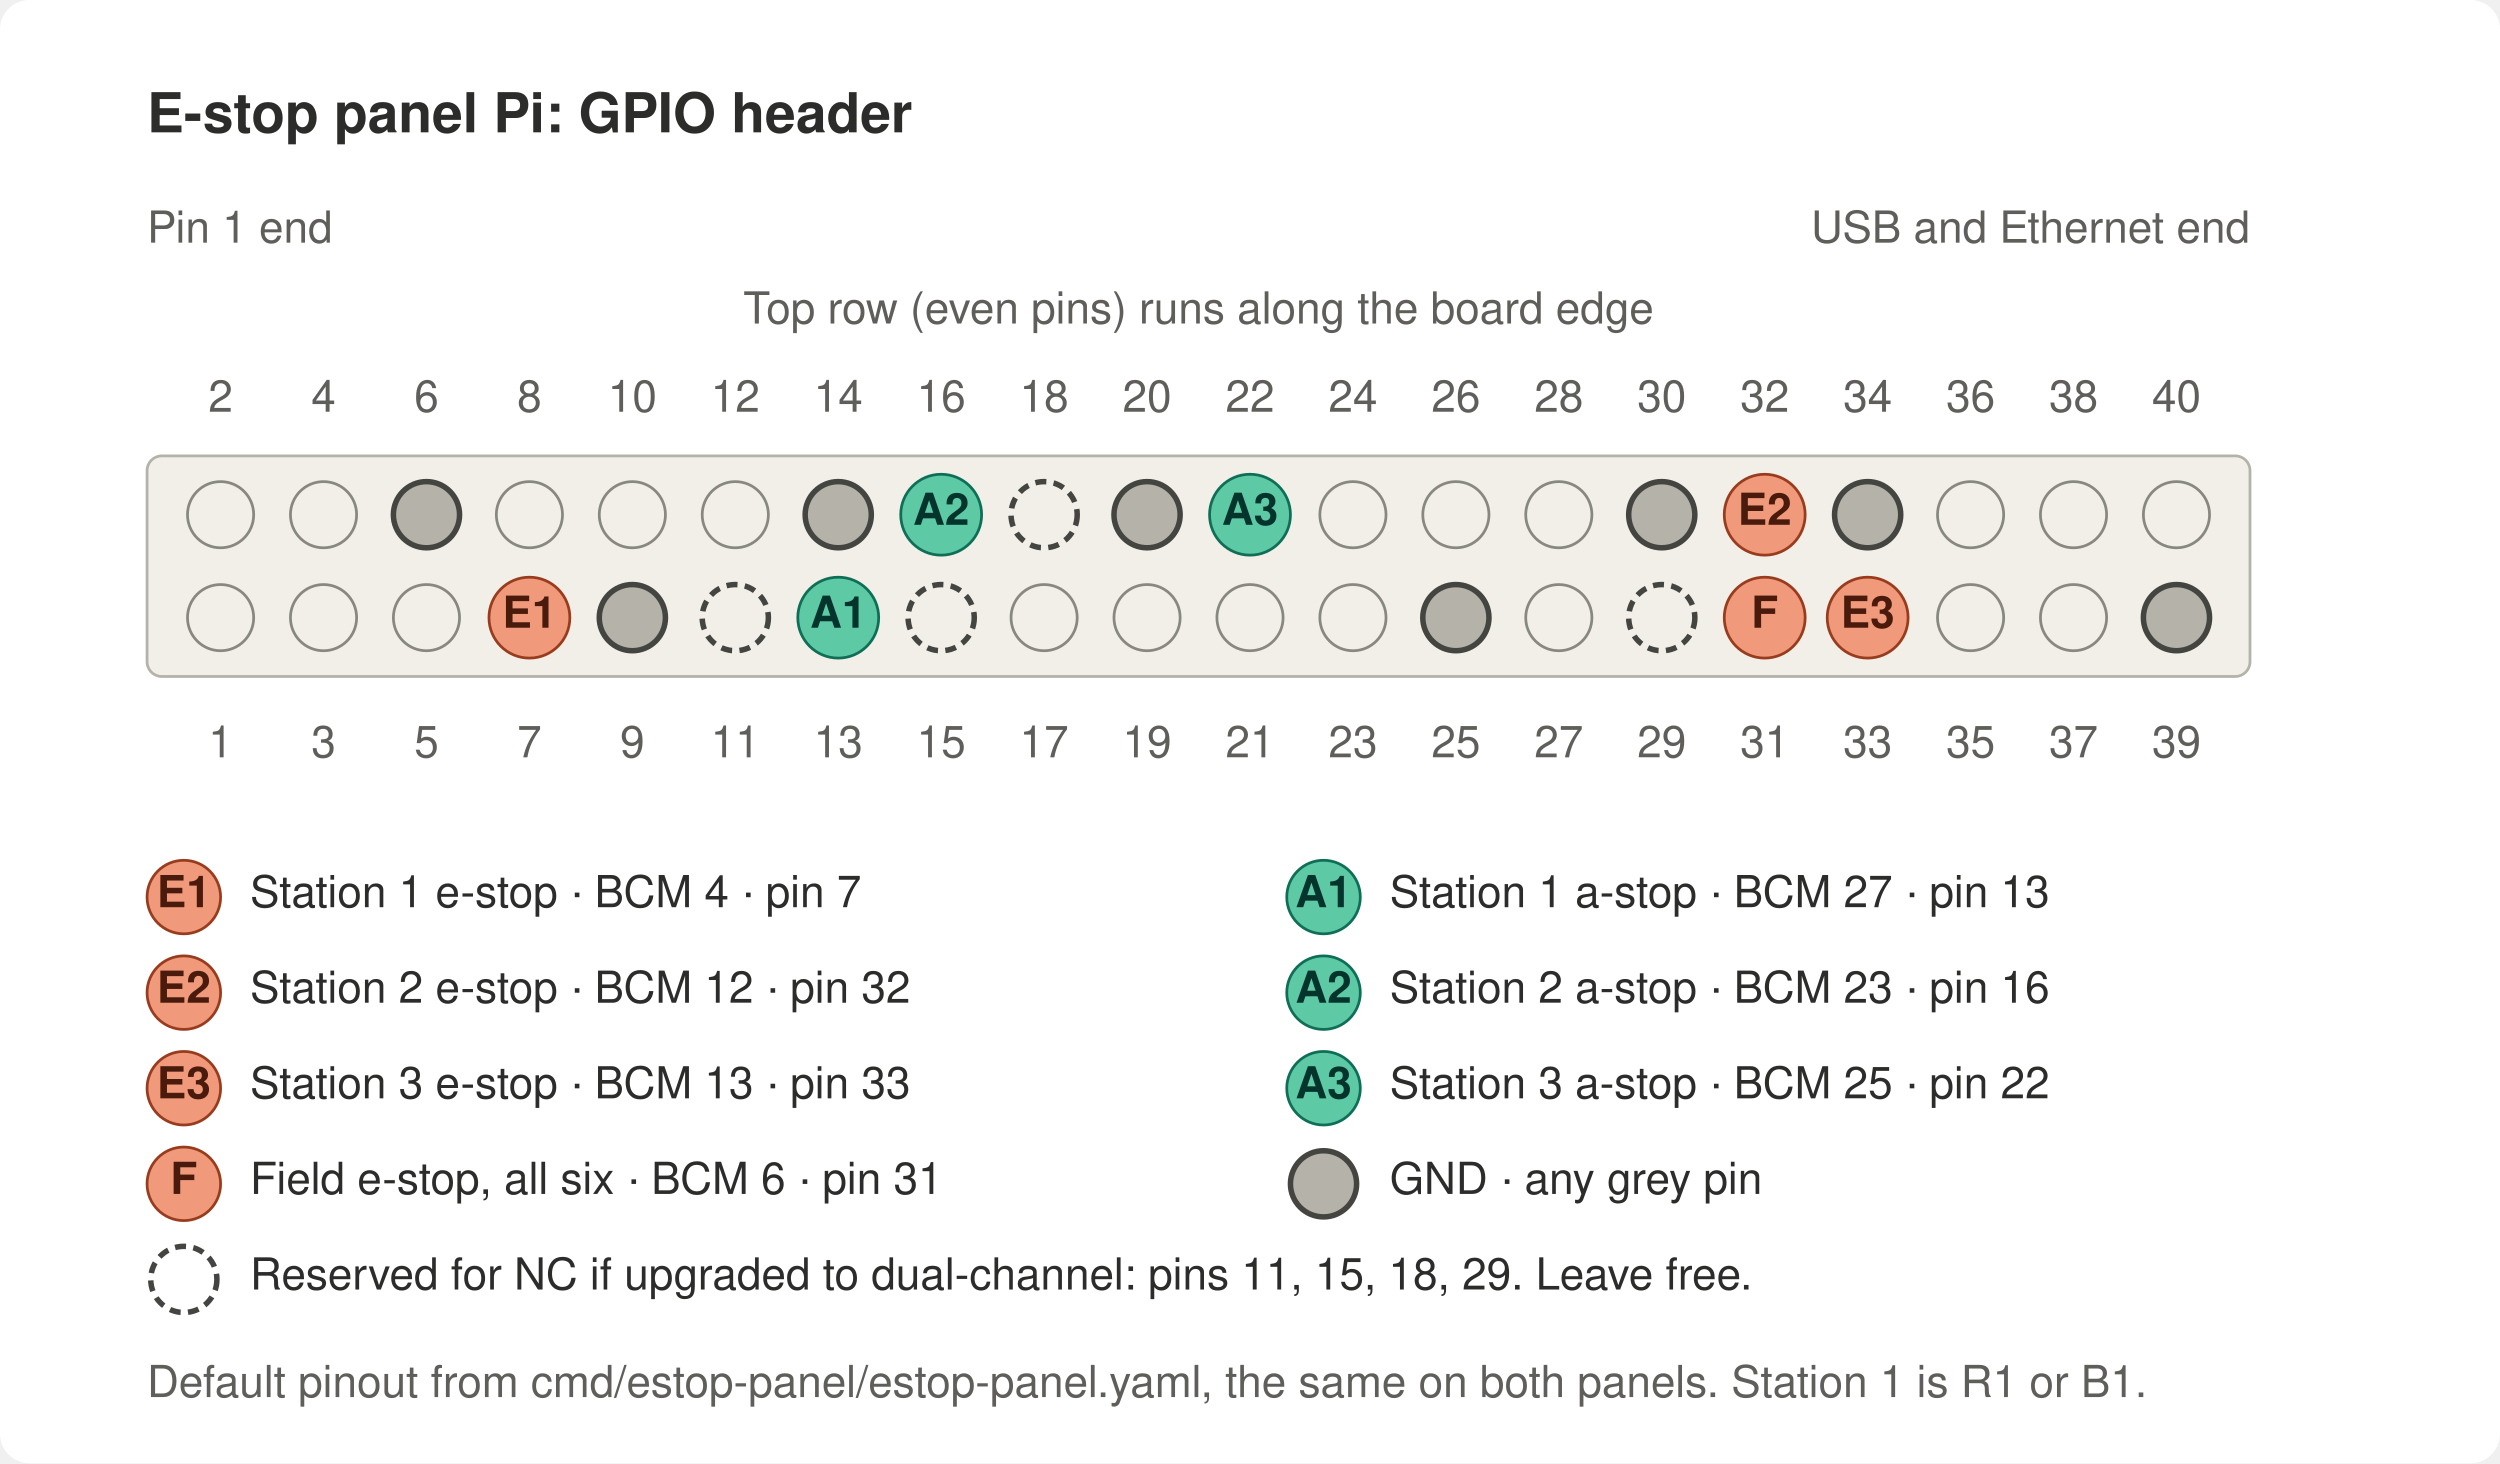
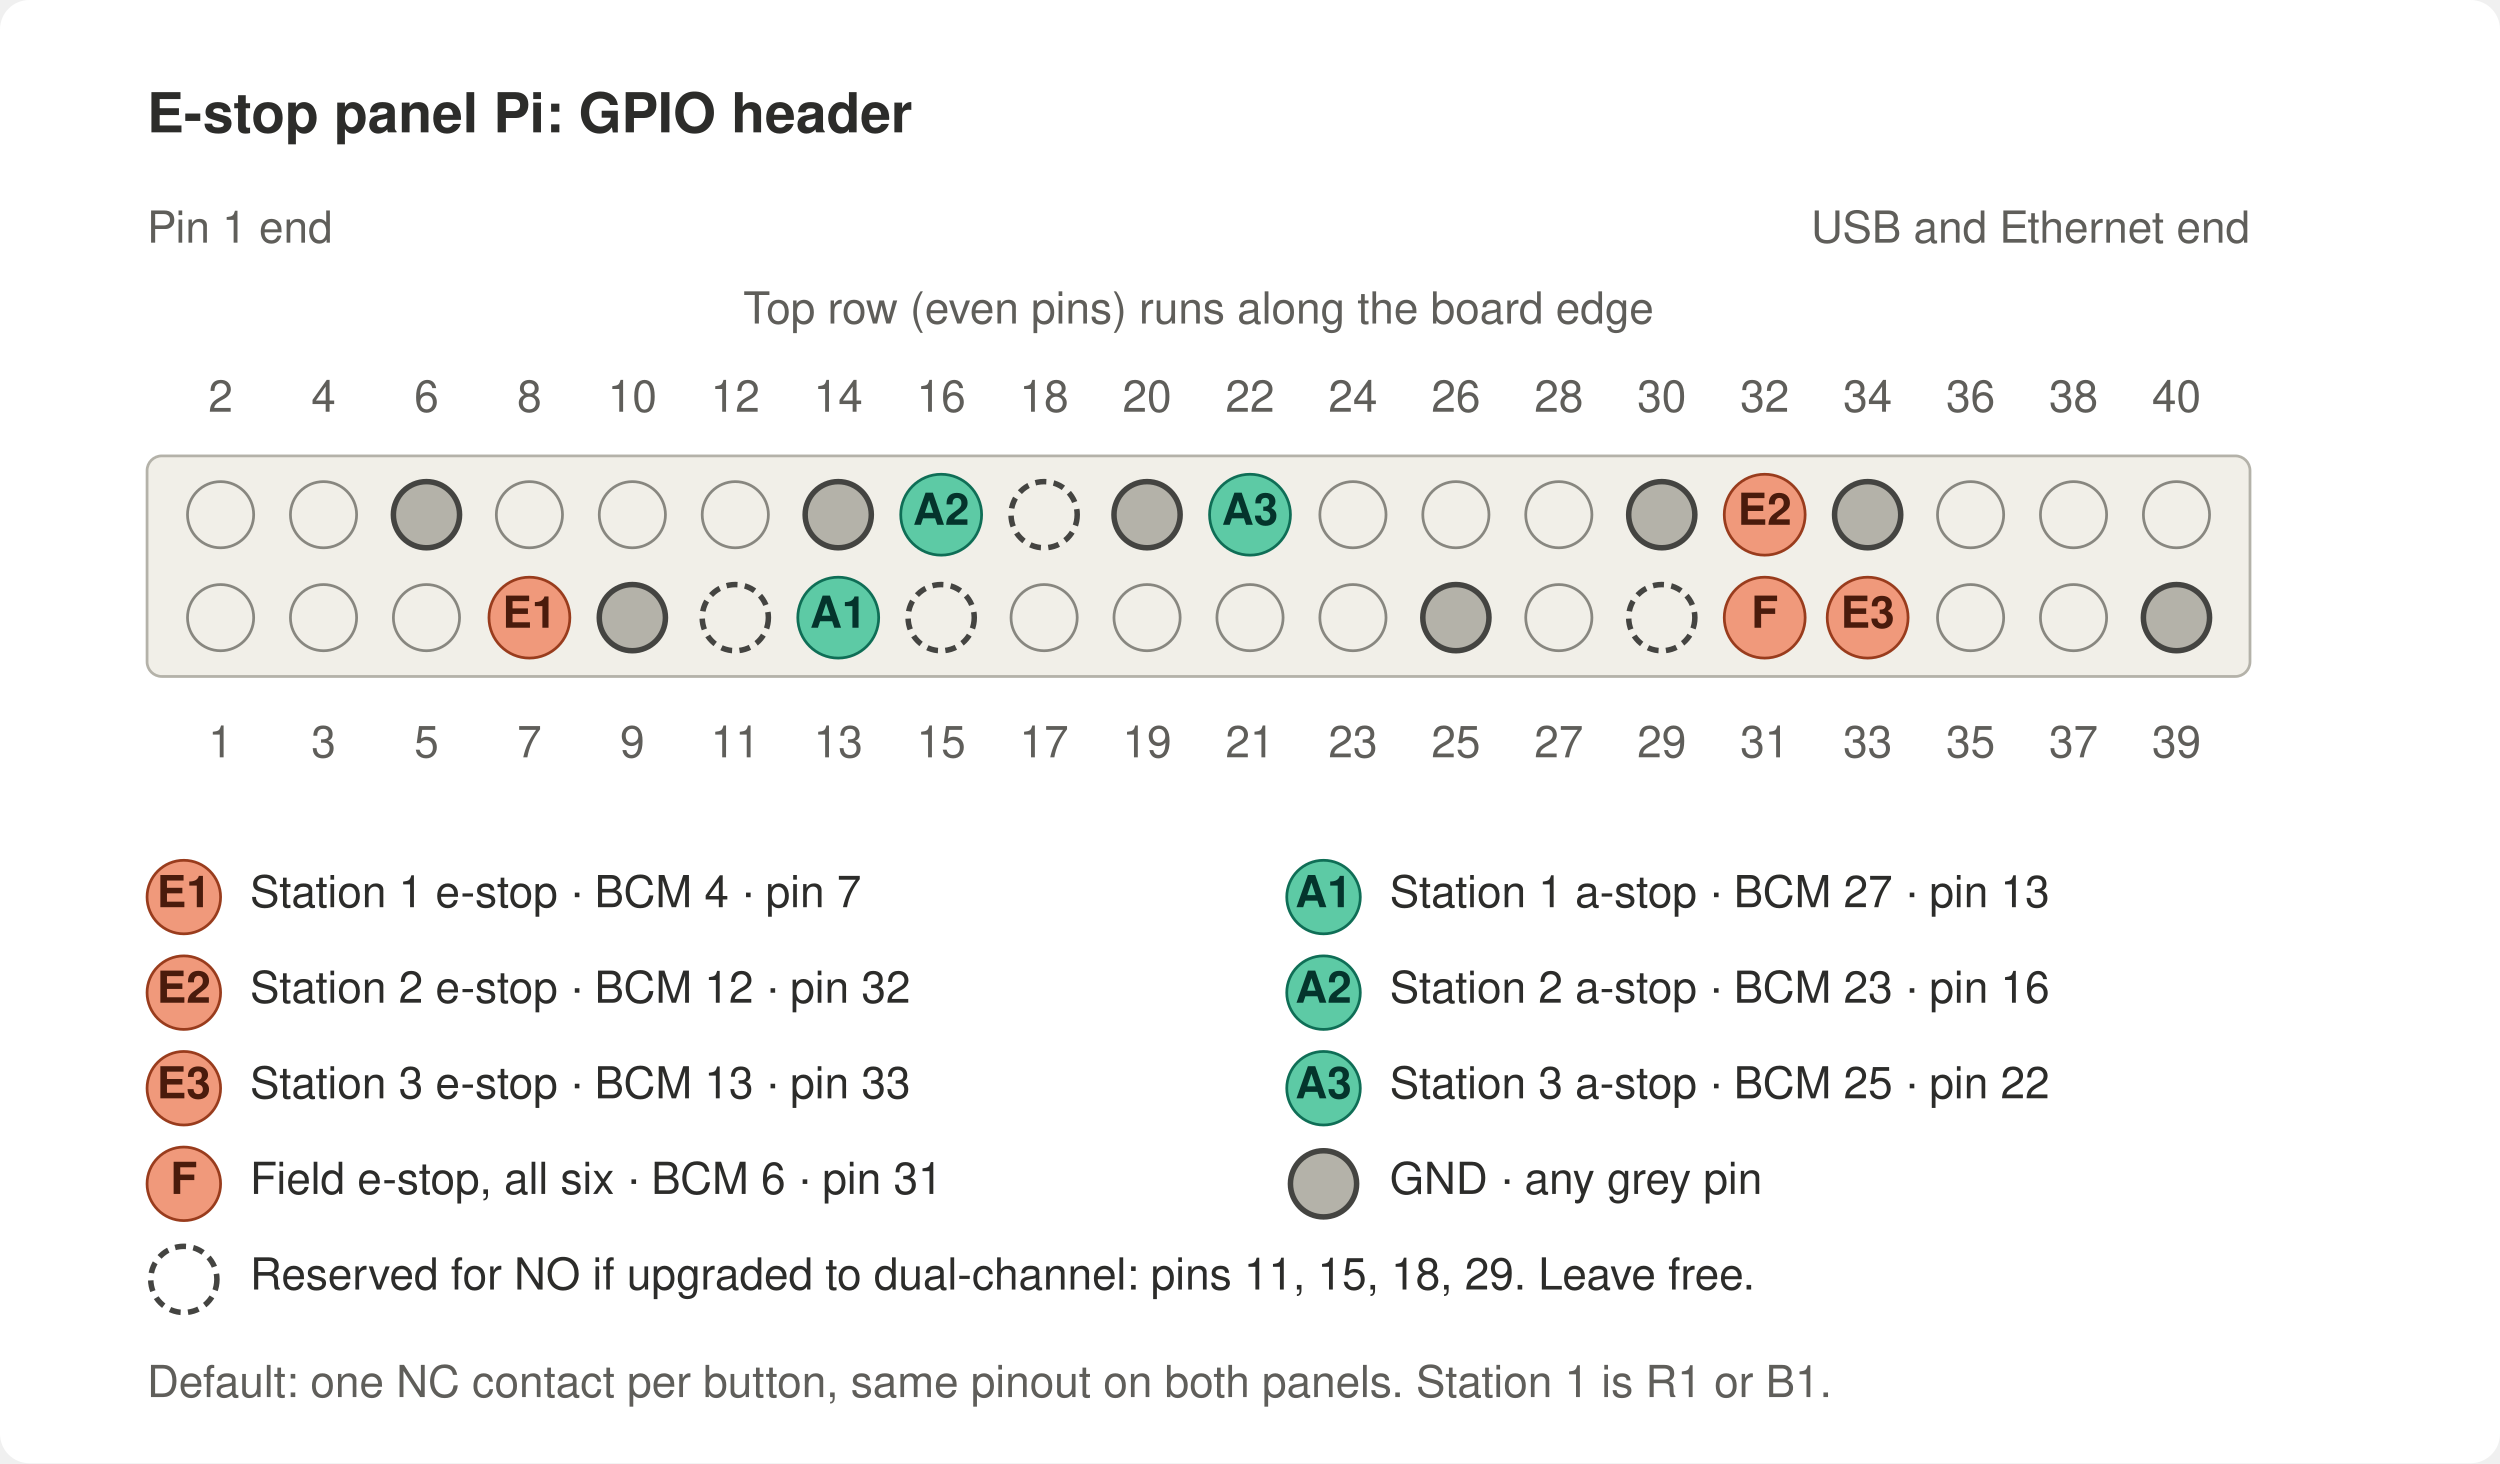
<svg xmlns="http://www.w3.org/2000/svg" width="680" height="398" viewBox="0 0 680 398" role="img" font-family="-apple-system, 'Segoe UI', Helvetica, Arial, sans-serif">
  <rect x="0" y="0" width="680" height="398" rx="8" fill="#FFFFFF" />
  <text x="40" y="36" font-size="15" font-weight="600" fill="#2C2C2A">E-stop panel Pi: GPIO header</text>
  <g font-size="12" fill="#5F5E5A">
    <text x="40" y="66">Pin 1 end</text>
    <text x="612" y="66" text-anchor="end">USB and Ethernet end</text>
    <text x="326" y="88" text-anchor="middle">Top row (even pins) runs along the board edge</text>
  </g>
  <rect x="40" y="124" width="572" height="60" rx="4" fill="#F1EFE8" stroke="#B4B2A9" stroke-width="0.75" />
  <g fill="none" stroke="#888780" stroke-width="0.75">
    <circle cx="60" cy="140" r="9" />
    <circle cx="88" cy="140" r="9" />
    <circle cx="144" cy="140" r="9" />
    <circle cx="172" cy="140" r="9" />
    <circle cx="200" cy="140" r="9" />
    <circle cx="368" cy="140" r="9" />
    <circle cx="396" cy="140" r="9" />
    <circle cx="424" cy="140" r="9" />
    <circle cx="536" cy="140" r="9" />
    <circle cx="564" cy="140" r="9" />
    <circle cx="592" cy="140" r="9" />
    <circle cx="60" cy="168" r="9" />
    <circle cx="88" cy="168" r="9" />
    <circle cx="116" cy="168" r="9" />
    <circle cx="284" cy="168" r="9" />
    <circle cx="312" cy="168" r="9" />
    <circle cx="340" cy="168" r="9" />
    <circle cx="368" cy="168" r="9" />
    <circle cx="424" cy="168" r="9" />
    <circle cx="536" cy="168" r="9" />
    <circle cx="564" cy="168" r="9" />
  </g>
  <g fill="#B4B2A9" stroke="#444441" stroke-width="1.5">
    <circle cx="116" cy="140" r="9" />
    <circle cx="228" cy="140" r="9" />
    <circle cx="312" cy="140" r="9" />
    <circle cx="452" cy="140" r="9" />
    <circle cx="508" cy="140" r="9" />
    <circle cx="172" cy="168" r="9" />
    <circle cx="396" cy="168" r="9" />
    <circle cx="592" cy="168" r="9" />
  </g>
  <g fill="none" stroke="#444441" stroke-width="1.5" stroke-dasharray="3 2">
    <circle cx="200" cy="168" r="9" />
    <circle cx="256" cy="168" r="9" />
    <circle cx="284" cy="140" r="9" />
    <circle cx="452" cy="168" r="9" />
  </g>
  <g font-size="12" font-weight="600" text-anchor="middle" dominant-baseline="central">
    <circle cx="144" cy="168" r="11" fill="#F0997B" stroke="#993C1D" stroke-width="0.75" />
    <text x="144" y="168" fill="#4A1B0C">E1</text>
    <circle cx="228" cy="168" r="11" fill="#5DCAA5" stroke="#0F6E56" stroke-width="0.75" />
    <text x="228" y="168" fill="#04342C">A1</text>
    <circle cx="480" cy="140" r="11" fill="#F0997B" stroke="#993C1D" stroke-width="0.75" />
    <text x="480" y="140" fill="#4A1B0C">E2</text>
    <circle cx="256" cy="140" r="11" fill="#5DCAA5" stroke="#0F6E56" stroke-width="0.75" />
    <text x="256" y="140" fill="#04342C">A2</text>
    <circle cx="508" cy="168" r="11" fill="#F0997B" stroke="#993C1D" stroke-width="0.75" />
    <text x="508" y="168" fill="#4A1B0C">E3</text>
    <circle cx="340" cy="140" r="11" fill="#5DCAA5" stroke="#0F6E56" stroke-width="0.75" />
    <text x="340" y="140" fill="#04342C">A3</text>
    <circle cx="480" cy="168" r="11" fill="#F0997B" stroke="#993C1D" stroke-width="0.75" />
    <text x="480" y="168" fill="#4A1B0C">F</text>
  </g>
  <g font-size="12" fill="#5F5E5A" text-anchor="middle">
    <text x="60" y="112">2</text>
    <text x="88" y="112">4</text>
    <text x="116" y="112">6</text>
    <text x="144" y="112">8</text>
    <text x="172" y="112">10</text>
    <text x="200" y="112">12</text>
    <text x="228" y="112">14</text>
    <text x="256" y="112">16</text>
    <text x="284" y="112">18</text>
    <text x="312" y="112">20</text>
    <text x="340" y="112">22</text>
    <text x="368" y="112">24</text>
    <text x="396" y="112">26</text>
    <text x="424" y="112">28</text>
    <text x="452" y="112">30</text>
    <text x="480" y="112">32</text>
    <text x="508" y="112">34</text>
    <text x="536" y="112">36</text>
    <text x="564" y="112">38</text>
    <text x="592" y="112">40</text>
    <text x="60" y="206">1</text>
    <text x="88" y="206">3</text>
    <text x="116" y="206">5</text>
    <text x="144" y="206">7</text>
    <text x="172" y="206">9</text>
    <text x="200" y="206">11</text>
    <text x="228" y="206">13</text>
    <text x="256" y="206">15</text>
    <text x="284" y="206">17</text>
    <text x="312" y="206">19</text>
    <text x="340" y="206">21</text>
    <text x="368" y="206">23</text>
    <text x="396" y="206">25</text>
    <text x="424" y="206">27</text>
    <text x="452" y="206">29</text>
    <text x="480" y="206">31</text>
    <text x="508" y="206">33</text>
    <text x="536" y="206">35</text>
    <text x="564" y="206">37</text>
    <text x="592" y="206">39</text>
  </g>
  <g font-size="12" dominant-baseline="central">
    <circle cx="50" cy="244" r="10" fill="#F0997B" stroke="#993C1D" stroke-width="0.75" />
    <text x="50" y="244" text-anchor="middle" font-weight="600" fill="#4A1B0C">E1</text>
    <text x="68" y="244" fill="#2C2C2A">Station 1 e-stop · BCM 4 · pin 7</text>
    <circle cx="360" cy="244" r="10" fill="#5DCAA5" stroke="#0F6E56" stroke-width="0.75" />
    <text x="360" y="244" text-anchor="middle" font-weight="600" fill="#04342C">A1</text>
    <text x="378" y="244" fill="#2C2C2A">Station 1 a-stop · BCM 27 · pin 13</text>
    <circle cx="50" cy="270" r="10" fill="#F0997B" stroke="#993C1D" stroke-width="0.75" />
    <text x="50" y="270" text-anchor="middle" font-weight="600" fill="#4A1B0C">E2</text>
    <text x="68" y="270" fill="#2C2C2A">Station 2 e-stop · BCM 12 · pin 32</text>
    <circle cx="360" cy="270" r="10" fill="#5DCAA5" stroke="#0F6E56" stroke-width="0.75" />
    <text x="360" y="270" text-anchor="middle" font-weight="600" fill="#04342C">A2</text>
    <text x="378" y="270" fill="#2C2C2A">Station 2 a-stop · BCM 23 · pin 16</text>
    <circle cx="50" cy="296" r="10" fill="#F0997B" stroke="#993C1D" stroke-width="0.75" />
    <text x="50" y="296" text-anchor="middle" font-weight="600" fill="#4A1B0C">E3</text>
    <text x="68" y="296" fill="#2C2C2A">Station 3 e-stop · BCM 13 · pin 33</text>
    <circle cx="360" cy="296" r="10" fill="#5DCAA5" stroke="#0F6E56" stroke-width="0.75" />
    <text x="360" y="296" text-anchor="middle" font-weight="600" fill="#04342C">A3</text>
    <text x="378" y="296" fill="#2C2C2A">Station 3 a-stop · BCM 25 · pin 22</text>
    <circle cx="50" cy="322" r="10" fill="#F0997B" stroke="#993C1D" stroke-width="0.75" />
    <text x="50" y="322" text-anchor="middle" font-weight="600" fill="#4A1B0C">F</text>
    <text x="68" y="322" fill="#2C2C2A">Field e-stop, all six · BCM 6 · pin 31</text>
    <circle cx="360" cy="322" r="9" fill="#B4B2A9" stroke="#444441" stroke-width="1.5" />
    <text x="378" y="322" fill="#2C2C2A">GND · any grey pin</text>
    <circle cx="50" cy="348" r="9" fill="none" stroke="#444441" stroke-width="1.5" stroke-dasharray="3 2" />
-     <text x="68" y="348" fill="#2C2C2A">Reserved for NC if upgraded to dual-channel: pins 11, 15, 18, 29. Leave free.</text>
+     <text x="68" y="348" fill="#2C2C2A">Reserved for NO if upgraded to dual-channel: pins 11, 15, 18, 29. Leave free.</text>
  </g>
-   <text x="40" y="380" font-size="12" fill="#5F5E5A">Default pinout from cmd/estop-panel/estop-panel.yaml, the same on both panels. Station 1 is R1 or B1.</text>
+   <text x="40" y="380" font-size="12" fill="#5F5E5A">Default: one NC contact per button, same pinout on both panels. Station 1 is R1 or B1.</text>
</svg>
